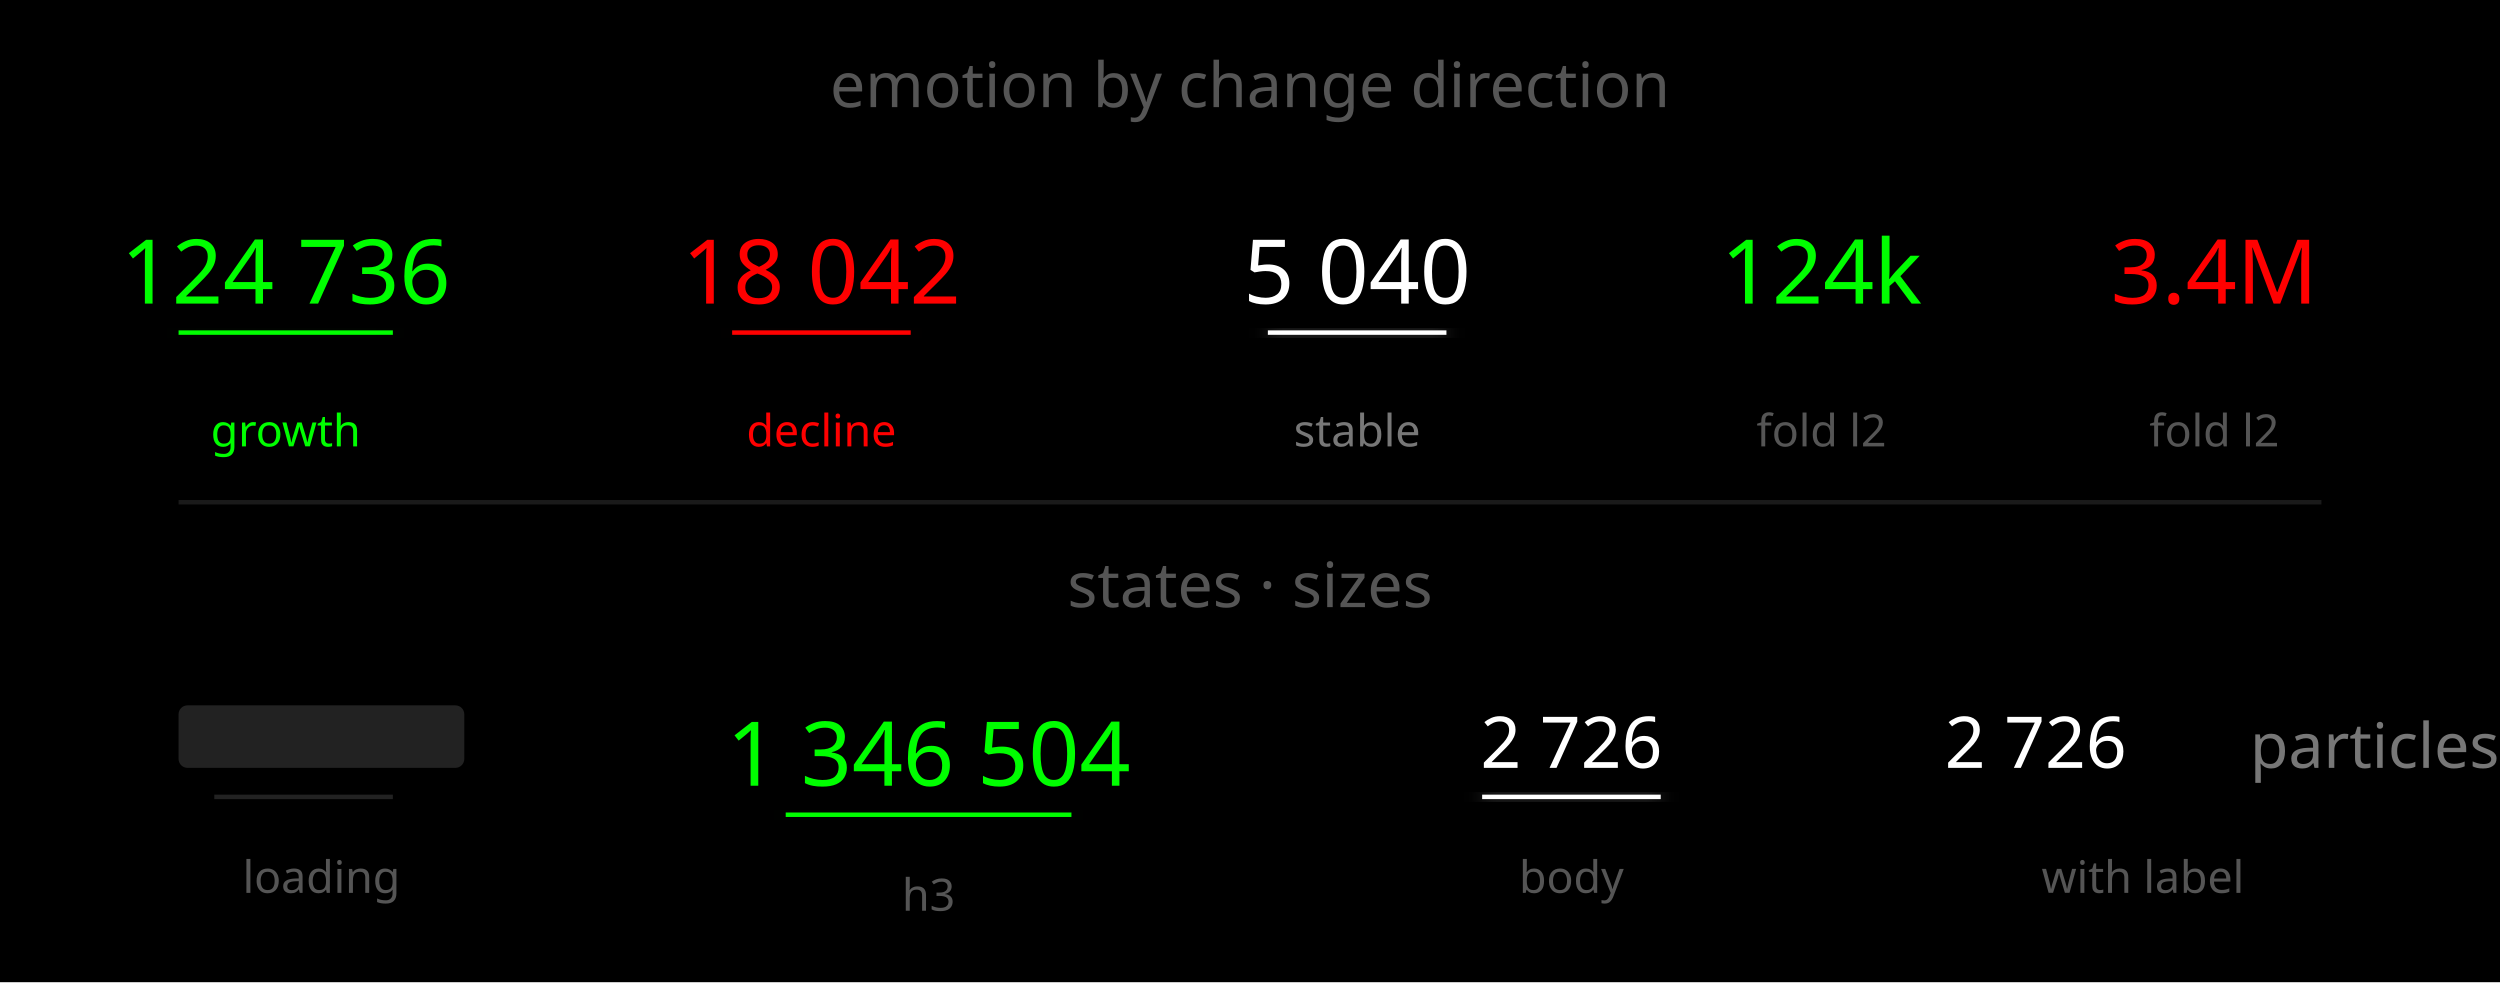
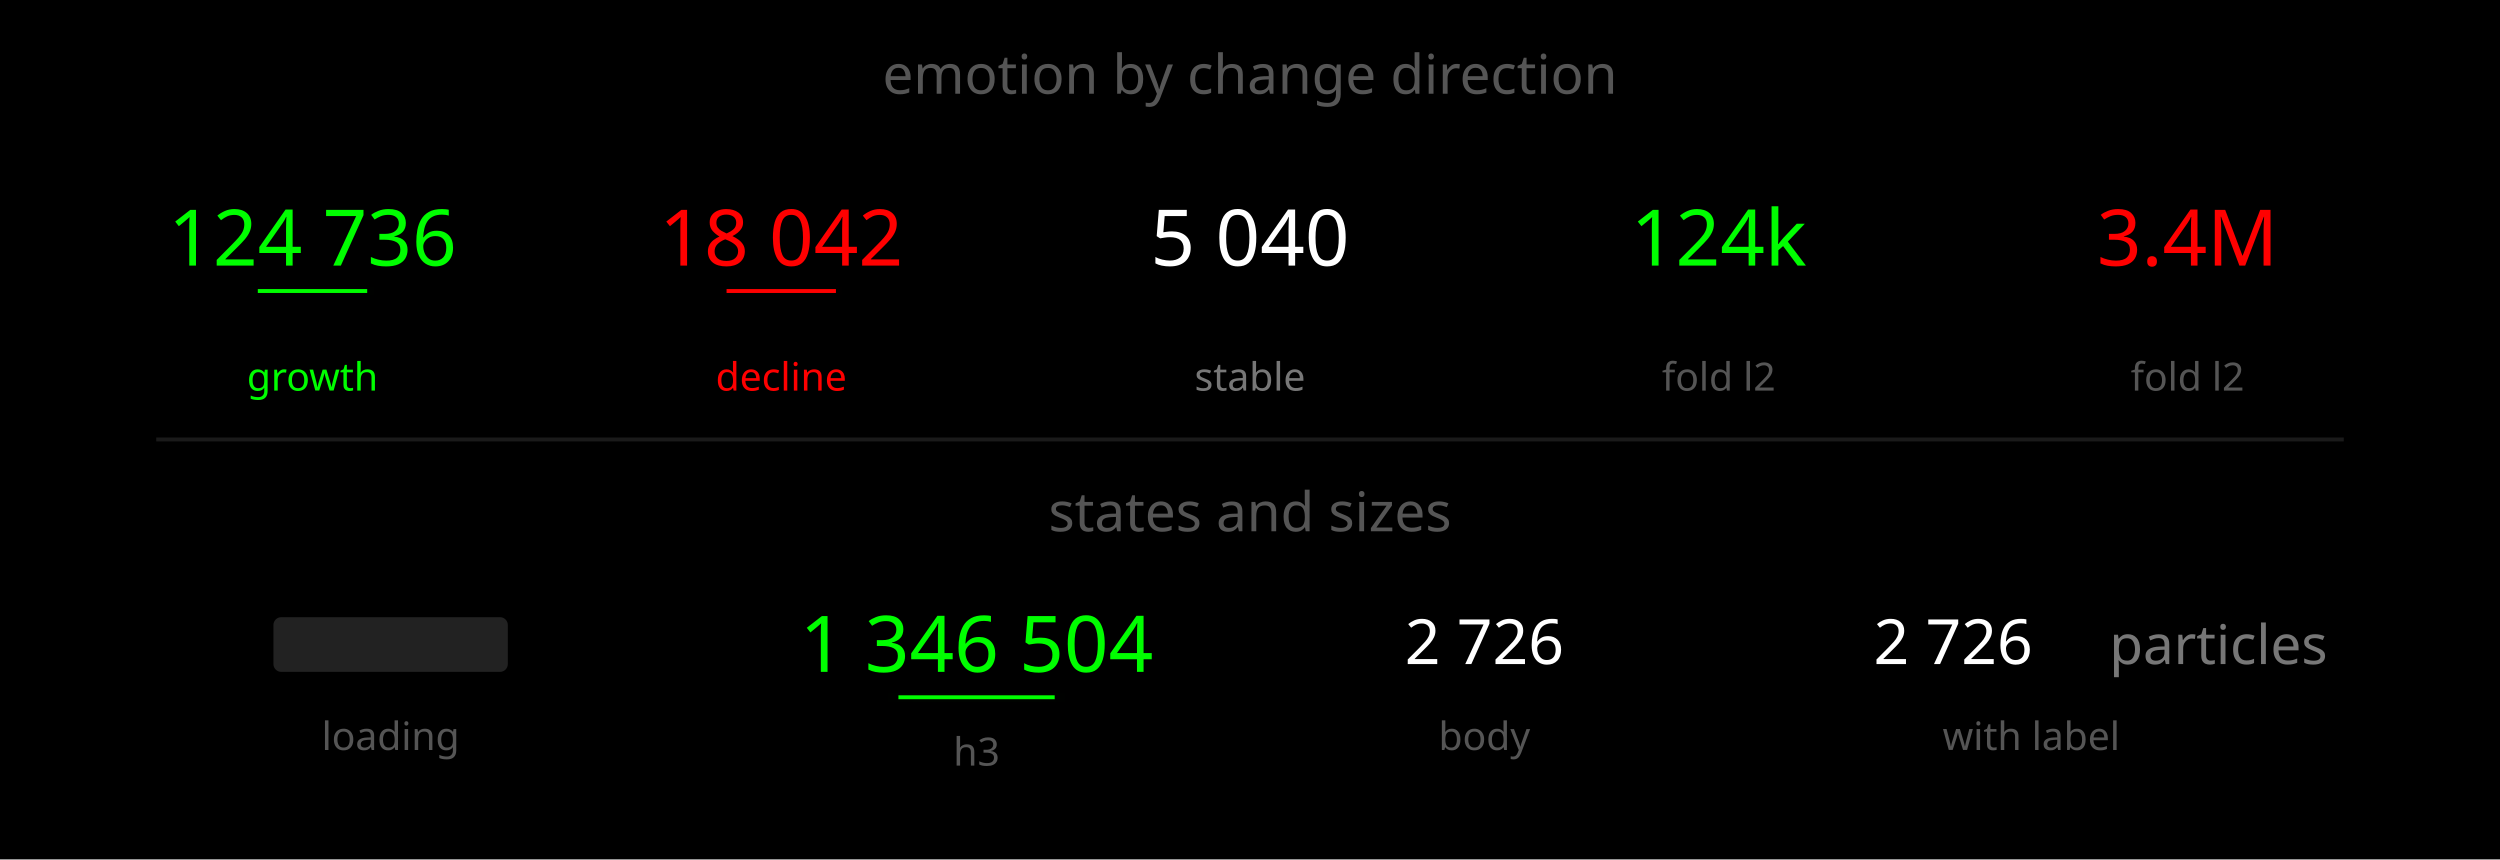
- <svg xmlns="http://www.w3.org/2000/svg" viewBox="0 0 560 220" width="560" height="220">
+ <svg xmlns="http://www.w3.org/2000/svg" viewBox="0 0 640 220" width="640" height="220">
  <defs>
    <filter id="gg" x="-10%" y="-50%" width="120%" height="200%">
      <feGaussianBlur stdDeviation="3" result="b" />
      <feFlood flood-color="#00fe00" flood-opacity="0.4" result="c" />
      <feComposite in="c" in2="b" operator="in" result="cb" />
      <feMerge>
        <feMergeNode in="cb" />
        <feMergeNode in="SourceGraphic" />
      </feMerge>
    </filter>
    <filter id="gr" x="-10%" y="-50%" width="120%" height="200%">
      <feGaussianBlur stdDeviation="3" result="b" />
      <feFlood flood-color="#ff0000" flood-opacity="0.4" result="c" />
      <feComposite in="c" in2="b" operator="in" result="cb" />
      <feMerge>
        <feMergeNode in="cb" />
        <feMergeNode in="SourceGraphic" />
      </feMerge>
    </filter>
    <filter id="gw" x="-10%" y="-50%" width="120%" height="200%">
      <feGaussianBlur stdDeviation="2" />
      <feMerge>
        <feMergeNode />
        <feMergeNode in="SourceGraphic" />
      </feMerge>
    </filter>
  </defs>
-   <rect width="560" height="220" fill="#000" />
-   <text x="280" y="24" font-family="Play, sans-serif" font-size="14" fill="#555" text-anchor="middle">emotion by change direction</text>
-   <g transform="translate(24, 44)">
-     <text x="40" y="24" font-family="Play, sans-serif" font-size="20" fill="#00fe00" text-anchor="middle" style="font-variant-numeric:tabular-nums">124 736</text>
-     <rect x="16" y="30" width="48" height="1" fill="#00fe00" filter="url(#gg)" />
-     <text x="40" y="56" font-family="Play, sans-serif" font-size="10" fill="#00fe00" text-anchor="middle">growth</text>
+   <rect width="640" height="220" fill="#000" />
+   <text x="320" y="24" font-family="Play, sans-serif" font-size="14" fill="#555" text-anchor="middle">emotion by change direction</text>
+   <g transform="translate(36, 44)">
+     <text x="44" y="24" font-family="Play, sans-serif" font-size="20" fill="#00fe00" text-anchor="middle" style="font-variant-numeric:tabular-nums">124 736</text>
+     <rect x="30" y="30" width="28" height="1" fill="#00fe00" filter="url(#gg)" />
+     <text x="44" y="56" font-family="Play, sans-serif" font-size="10" fill="#00fe00" text-anchor="middle">growth</text>
  </g>
-   <g transform="translate(144, 44)">
-     <text x="40" y="24" font-family="Play, sans-serif" font-size="20" fill="#ff0000" text-anchor="middle" style="font-variant-numeric:tabular-nums">18 042</text>
-     <rect x="20" y="30" width="40" height="1" fill="#ff0000" filter="url(#gr)" />
-     <text x="40" y="56" font-family="Play, sans-serif" font-size="10" fill="#ff0000" text-anchor="middle">decline</text>
+   <g transform="translate(156, 44)">
+     <text x="44" y="24" font-family="Play, sans-serif" font-size="20" fill="#ff0000" text-anchor="middle" style="font-variant-numeric:tabular-nums">18 042</text>
+     <rect x="30" y="30" width="28" height="1" fill="#ff0000" filter="url(#gr)" />
+     <text x="44" y="56" font-family="Play, sans-serif" font-size="10" fill="#ff0000" text-anchor="middle">decline</text>
  </g>
-   <g transform="translate(264, 44)">
-     <text x="40" y="24" font-family="Play, sans-serif" font-size="20" fill="#fff" text-anchor="middle" style="font-variant-numeric:tabular-nums">5 040</text>
-     <rect x="20" y="30" width="40" height="1" fill="#fff" filter="url(#gw)" />
-     <text x="40" y="56" font-family="Play, sans-serif" font-size="10" fill="#777" text-anchor="middle">stable</text>
+   <g transform="translate(276, 44)">
+     <text x="44" y="24" font-family="Play, sans-serif" font-size="20" fill="#fff" text-anchor="middle" style="font-variant-numeric:tabular-nums">5 040</text>
+     <text x="44" y="56" font-family="Play, sans-serif" font-size="10" fill="#777" text-anchor="middle">stable</text>
  </g>
-   <g transform="translate(384, 44)">
-     <text x="24" y="24" font-family="Play, sans-serif" font-size="20" fill="#00fe00" text-anchor="middle" style="font-variant-numeric:tabular-nums">124k</text>
-     <text x="24" y="56" font-family="Play, sans-serif" font-size="10" fill="#555" text-anchor="middle">fold l2</text>
+   <g transform="translate(396, 44)">
+     <text x="44" y="24" font-family="Play, sans-serif" font-size="20" fill="#00fe00" text-anchor="middle" style="font-variant-numeric:tabular-nums">124k</text>
+     <text x="44" y="56" font-family="Play, sans-serif" font-size="10" fill="#555" text-anchor="middle">fold l2</text>
  </g>
-   <g transform="translate(472, 44)">
-     <text x="24" y="24" font-family="Play, sans-serif" font-size="20" fill="#ff0000" text-anchor="middle" style="font-variant-numeric:tabular-nums">3.4M</text>
-     <text x="24" y="56" font-family="Play, sans-serif" font-size="10" fill="#555" text-anchor="middle">fold l2</text>
+   <g transform="translate(516, 44)">
+     <text x="44" y="24" font-family="Play, sans-serif" font-size="20" fill="#ff0000" text-anchor="middle" style="font-variant-numeric:tabular-nums">3.4M</text>
+     <text x="44" y="56" font-family="Play, sans-serif" font-size="10" fill="#555" text-anchor="middle">fold l2</text>
  </g>
-   <rect x="40" y="112" width="480" height="1" fill="#1a1a1a" />
-   <text x="280" y="136" font-family="Play, sans-serif" font-size="14" fill="#555" text-anchor="middle">states · sizes</text>
-   <g transform="translate(40, 152)">
-     <rect x="0" y="6" width="64" height="14" rx="2" fill="#222" />
-     <rect x="8" y="26" width="40" height="1" fill="#222" />
-     <text x="32" y="48" font-family="Play, sans-serif" font-size="10" fill="#555" text-anchor="middle">loading</text>
+   <rect x="40" y="112" width="560" height="1" fill="#1a1a1a" />
+   <text x="320" y="136" font-family="Play, sans-serif" font-size="14" fill="#555" text-anchor="middle">states and sizes</text>
+   <g transform="translate(60, 152)">
+     <rect x="10" y="6" width="60" height="14" rx="2" fill="#222" />
+     <text x="40" y="40" font-family="Play, sans-serif" font-size="10" fill="#555" text-anchor="middle">loading</text>
  </g>
-   <g transform="translate(160, 148)">
-     <text x="48" y="28" font-family="Play, sans-serif" font-size="20" fill="#00fe00" text-anchor="middle" style="font-variant-numeric:tabular-nums">1 346 504</text>
-     <rect x="16" y="34" width="64" height="1" fill="#00fe00" filter="url(#gg)" />
-     <text x="48" y="56" font-family="Play, sans-serif" font-size="10" fill="#555" text-anchor="middle">h3</text>
+   <g transform="translate(200, 148)">
+     <text x="50" y="24" font-family="Play, sans-serif" font-size="20" fill="#00fe00" text-anchor="middle" style="font-variant-numeric:tabular-nums">1 346 504</text>
+     <rect x="30" y="30" width="40" height="1" fill="#00fe00" filter="url(#gg)" />
+     <text x="50" y="48" font-family="Play, sans-serif" font-size="10" fill="#555" text-anchor="middle">h3</text>
  </g>
-   <g transform="translate(320, 152)">
-     <text x="32" y="20" font-family="Play, sans-serif" font-size="16" fill="#fff" text-anchor="middle" style="font-variant-numeric:tabular-nums">2 726</text>
-     <rect x="12" y="26" width="40" height="1" fill="#fff" filter="url(#gw)" />
-     <text x="32" y="48" font-family="Play, sans-serif" font-size="10" fill="#555" text-anchor="middle">body</text>
+   <g transform="translate(340, 152)">
+     <text x="40" y="18" font-family="Play, sans-serif" font-size="16" fill="#fff" text-anchor="middle" style="font-variant-numeric:tabular-nums">2 726</text>
+     <text x="40" y="40" font-family="Play, sans-serif" font-size="10" fill="#555" text-anchor="middle">body</text>
  </g>
-   <g transform="translate(424, 152)">
-     <text x="32" y="20" font-family="Play, sans-serif" font-size="16" fill="#fff" text-anchor="middle" style="font-variant-numeric:tabular-nums">2 726</text>
-     <text x="80" y="20" font-family="Play, sans-serif" font-size="14" fill="#777">particles</text>
-     <text x="56" y="48" font-family="Play, sans-serif" font-size="10" fill="#555" text-anchor="middle">with label</text>
+   <g transform="translate(460, 152)">
+     <text x="40" y="18" font-family="Play, sans-serif" font-size="16" fill="#fff" text-anchor="middle" style="font-variant-numeric:tabular-nums">2 726</text>
+     <text x="80" y="18" font-family="Play, sans-serif" font-size="14" fill="#777">particles</text>
+     <text x="60" y="40" font-family="Play, sans-serif" font-size="10" fill="#555" text-anchor="middle">with label</text>
  </g>
</svg>
